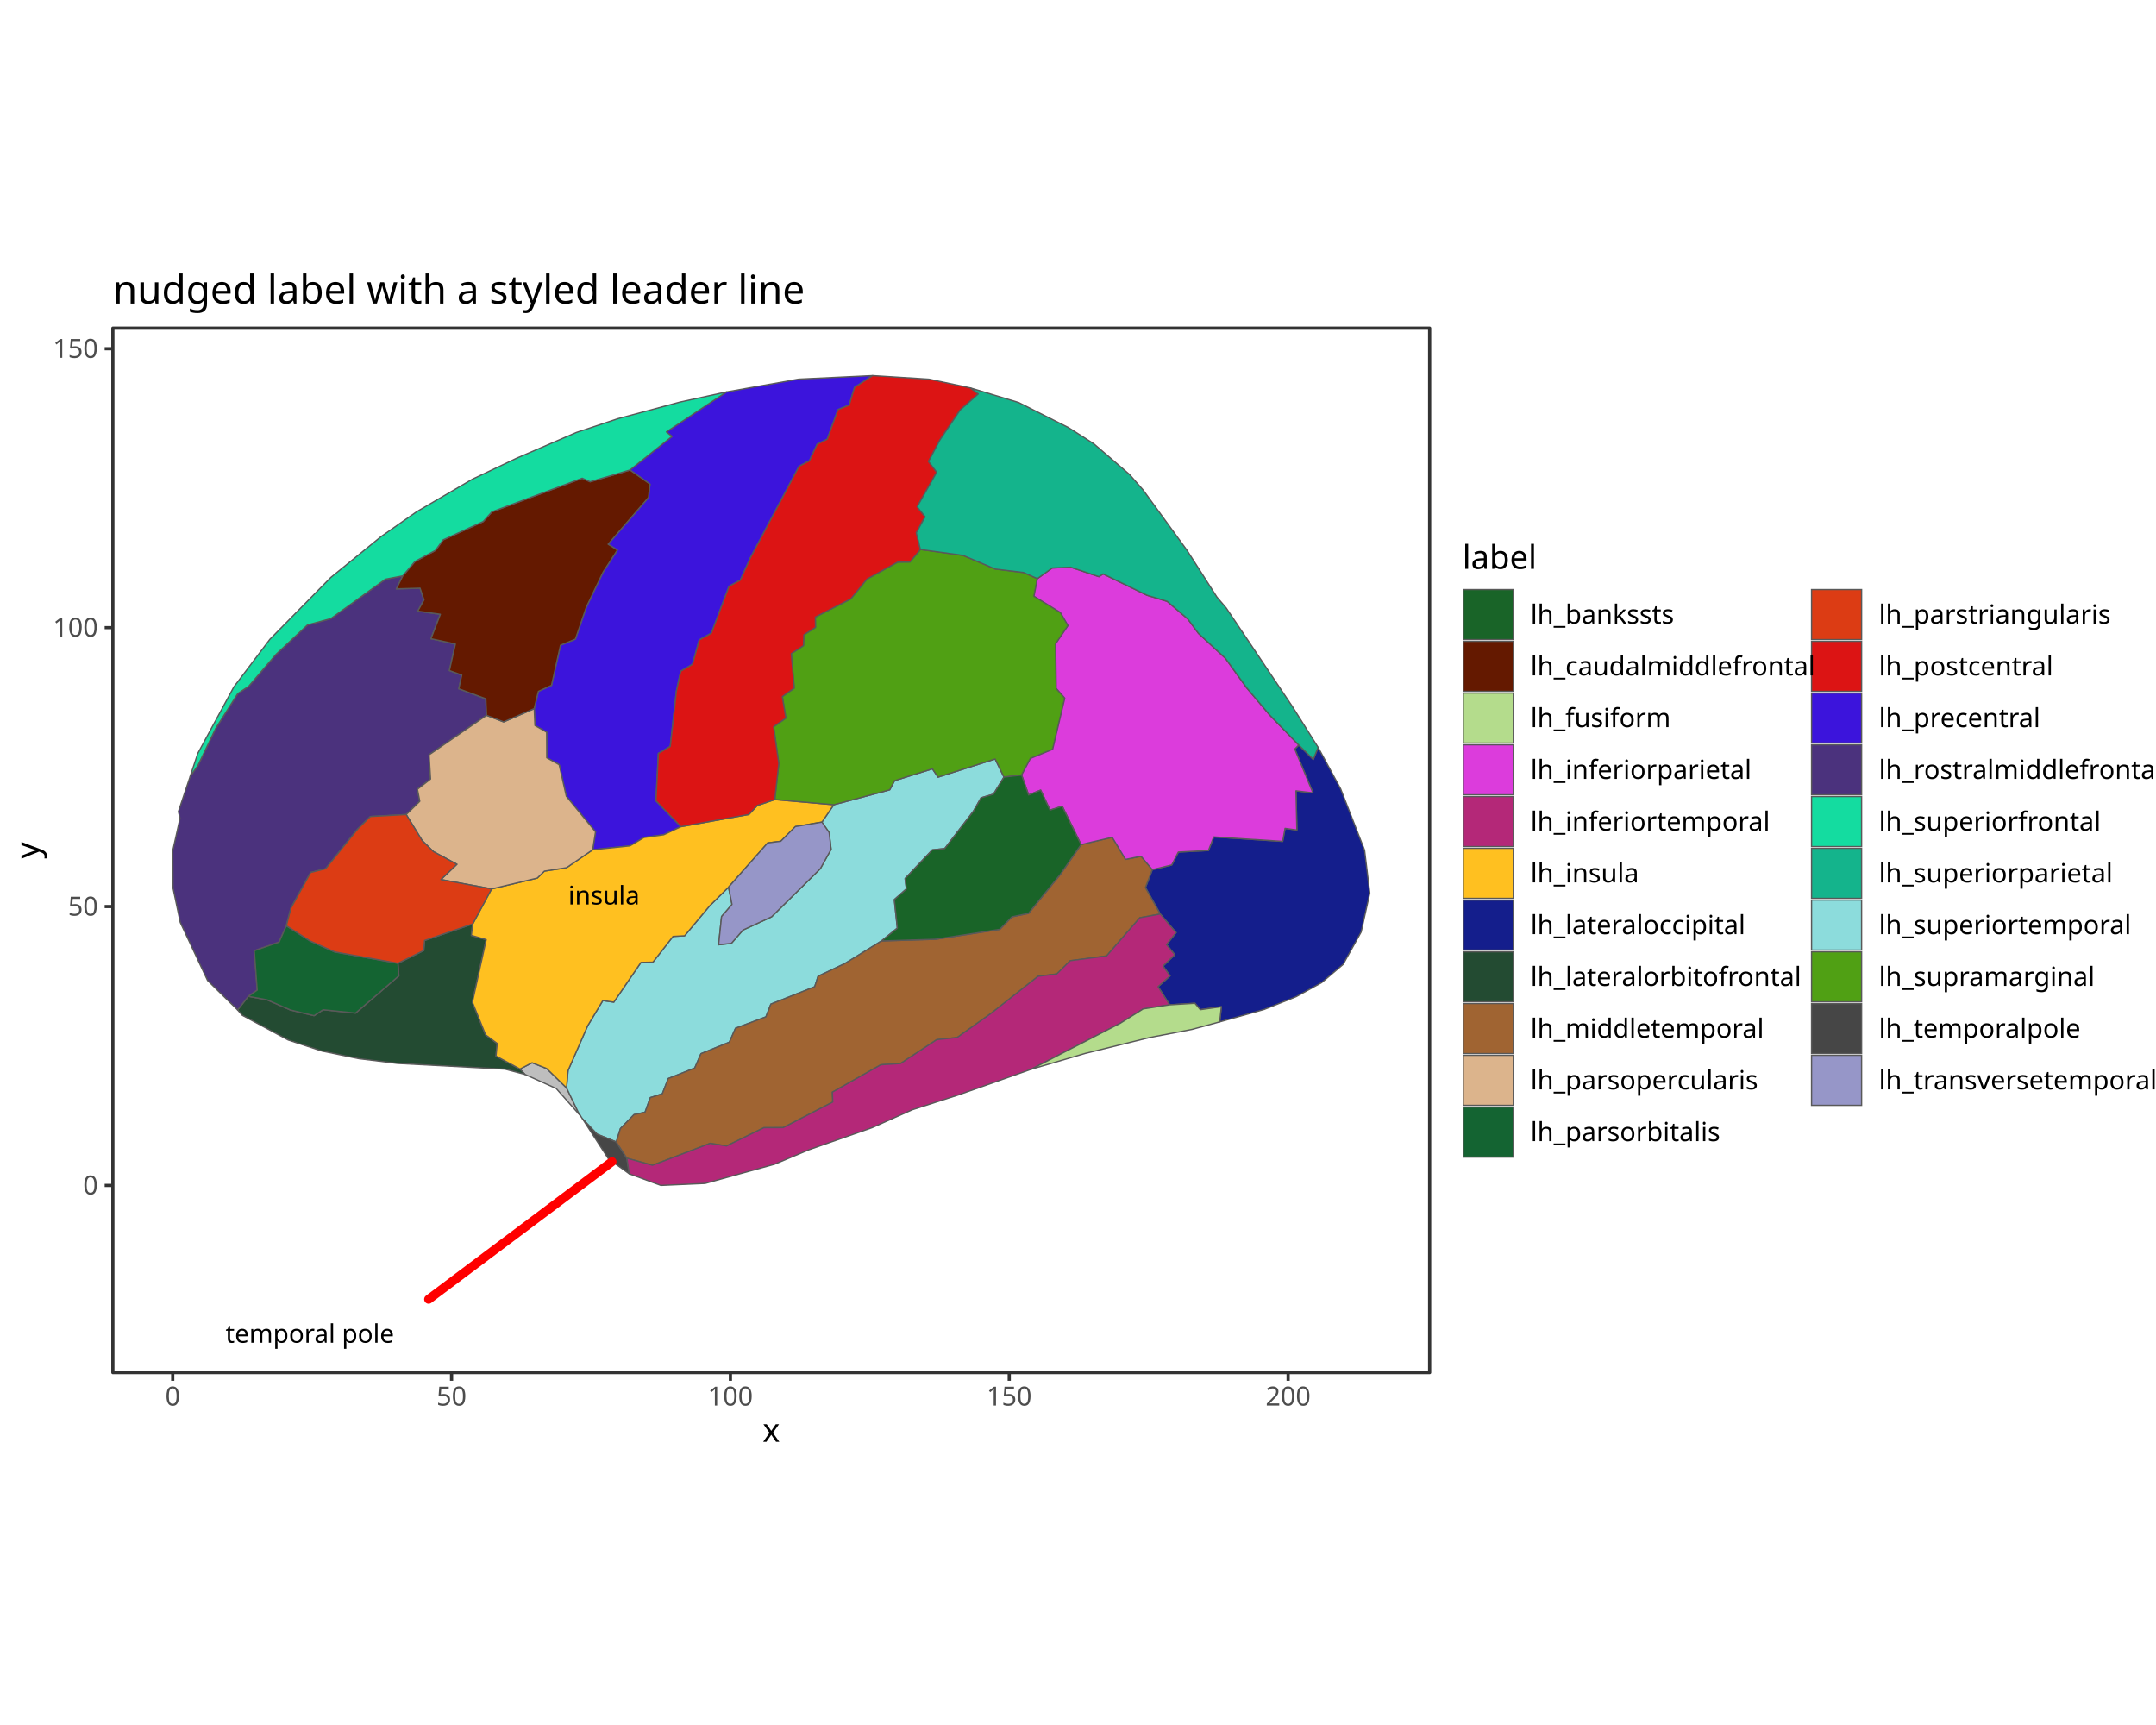
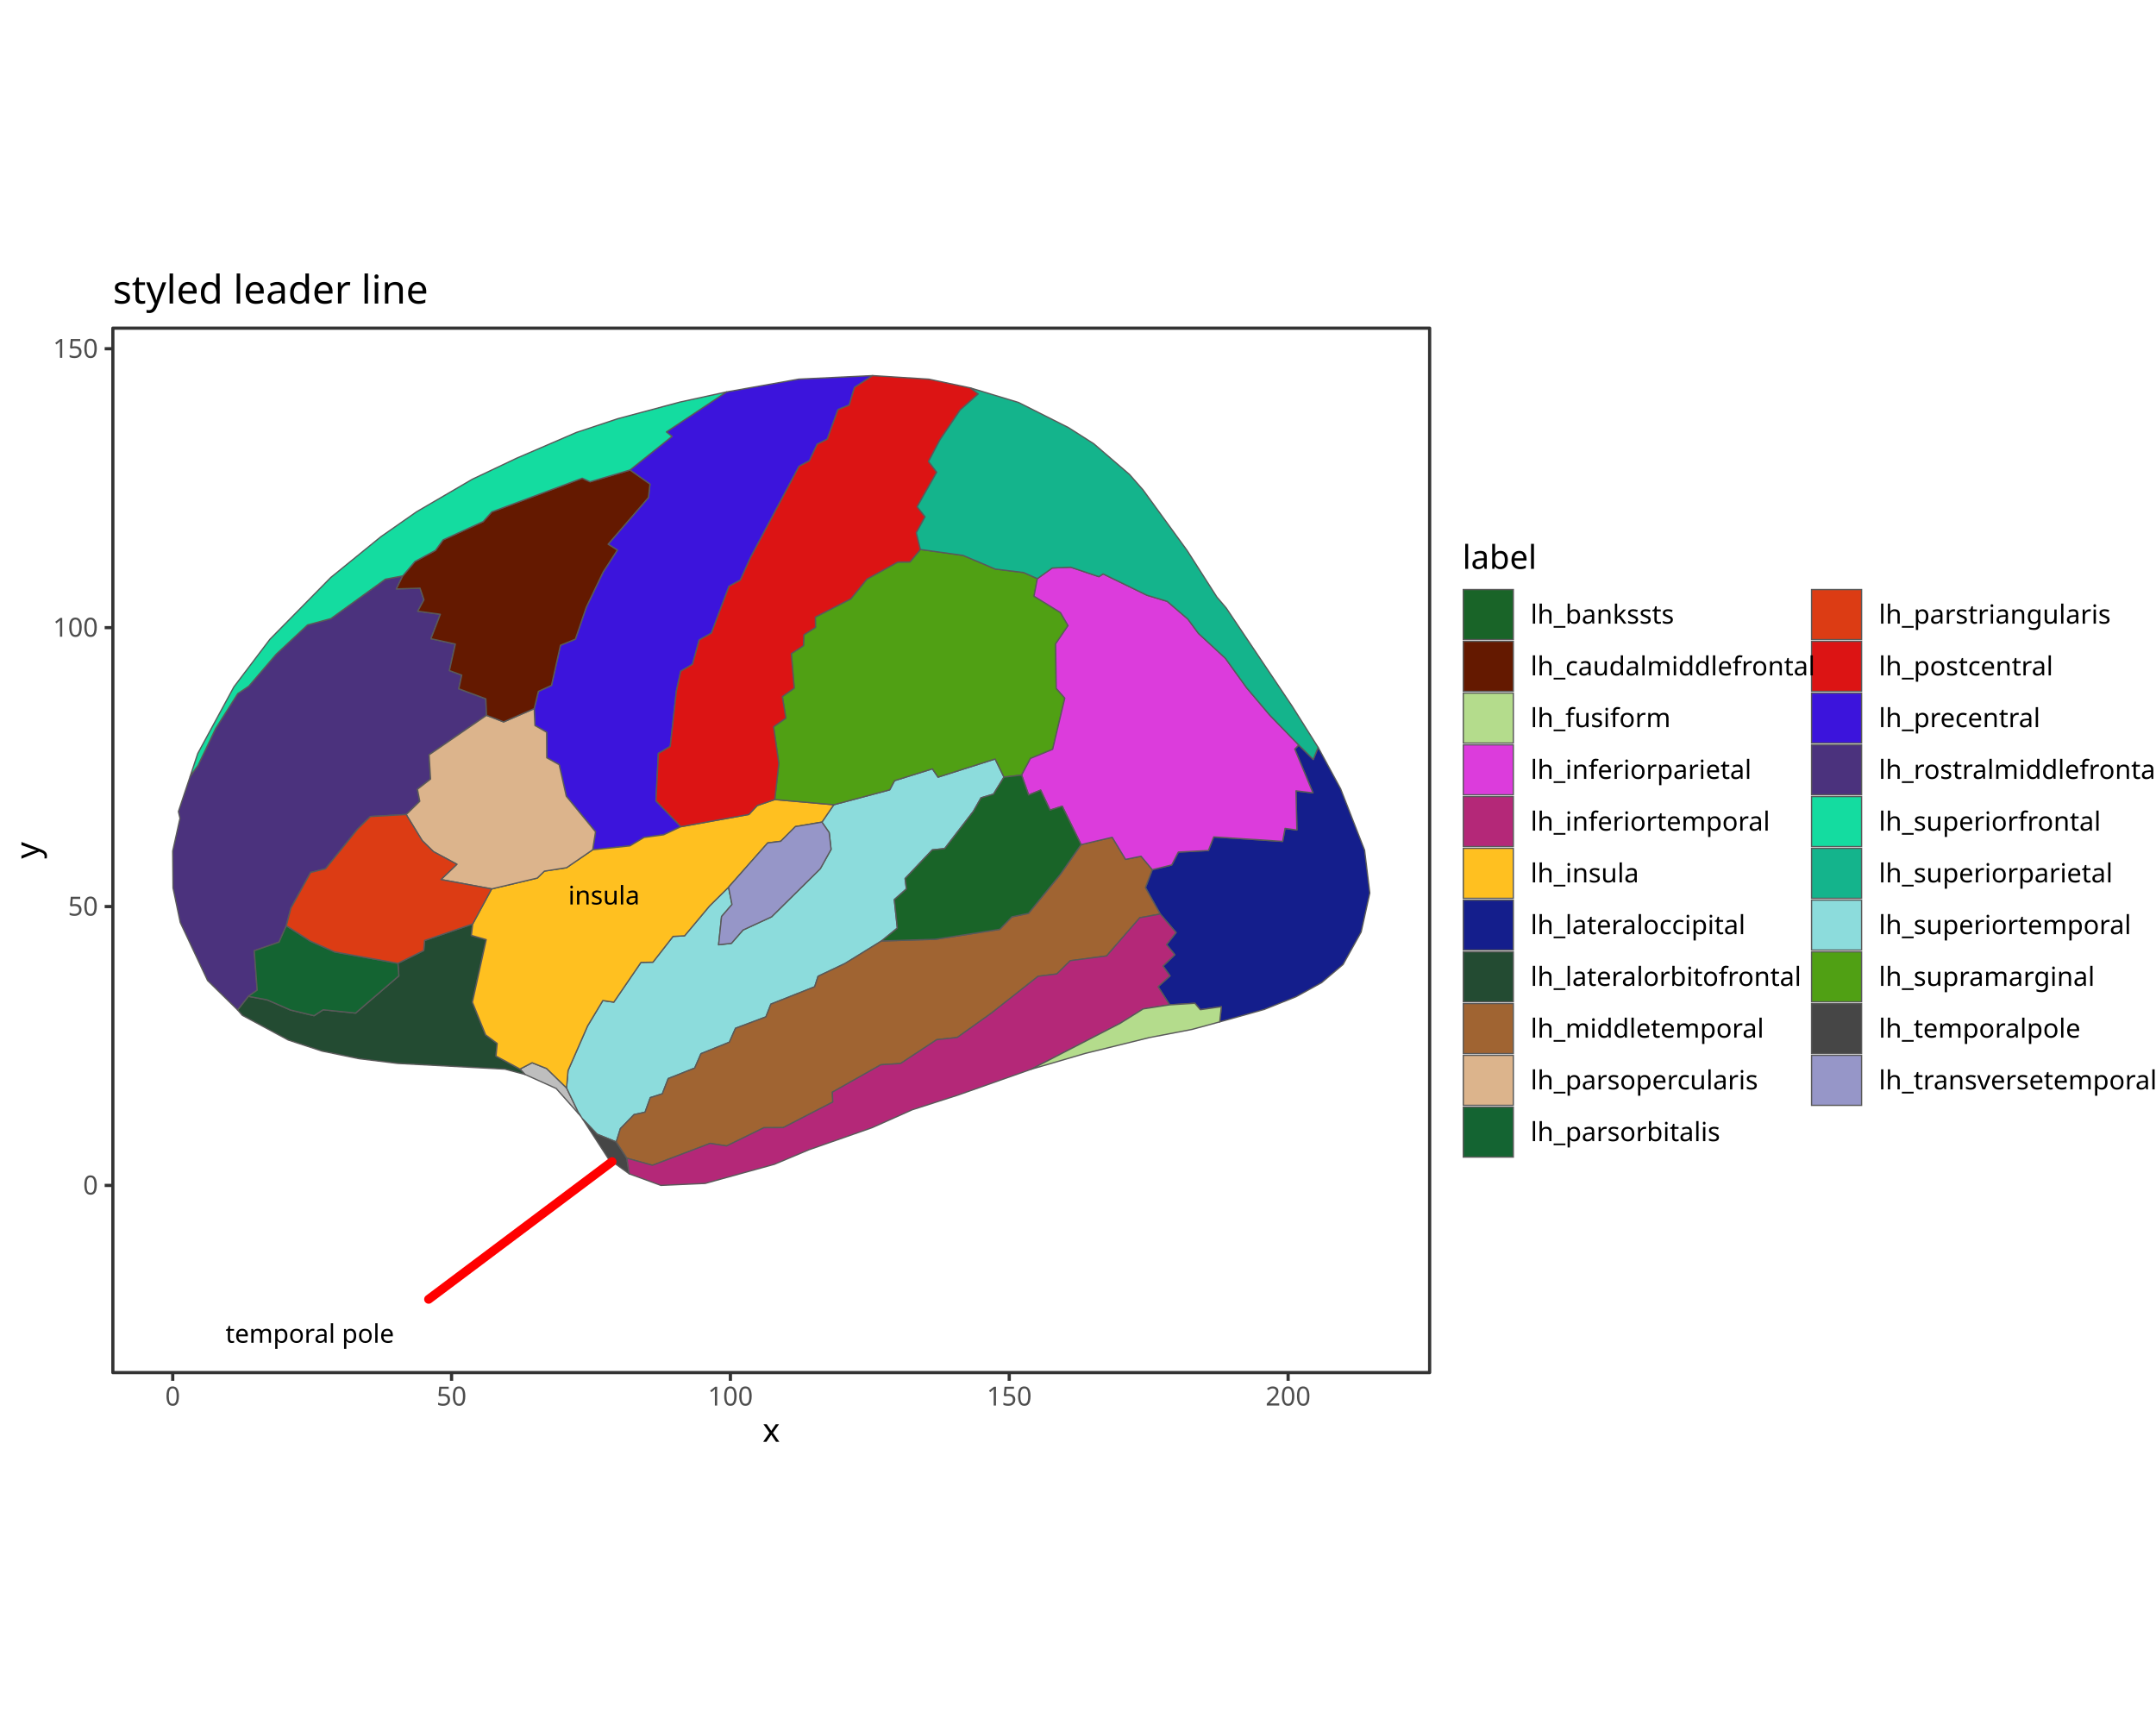
<svg xmlns="http://www.w3.org/2000/svg" class="svglite" data-engine-version="2.0" width="720.00pt" height="576.00pt" viewBox="0 0 720.00 576.00">
  <defs>
    <style type="text/css">
    .svglite line, .svglite polyline, .svglite polygon, .svglite path, .svglite rect, .svglite circle {
      fill: none;
      stroke: #000000;
      stroke-linecap: round;
      stroke-linejoin: round;
      stroke-miterlimit: 10.00;
    }
  </style>
  </defs>
  <rect width="100%" height="100%" style="stroke: none; fill: #FFFFFF;" />
  <defs>
    <clipPath id="cpMC4wMHw3MjAuMDB8MC4wMHw1NzYuMDA=">
      <rect x="0.00" y="0.00" width="720.00" height="576.00" />
    </clipPath>
  </defs>
  <g clip-path="url(#cpMC4wMHw3MjAuMDB8MC4wMHw1NzYuMDA=)">
</g>
  <defs>
    <clipPath id="cpMC4wMHw3MjAuMDB8ODYuNzh8NDg5LjIy">
      <rect x="0.00" y="86.78" width="720.00" height="402.44" />
    </clipPath>
  </defs>
  <g clip-path="url(#cpMC4wMHw3MjAuMDB8ODYuNzh8NDg5LjIy)">
    <rect x="0.00" y="86.78" width="720.00" height="402.44" style="stroke-width: 1.07; stroke: #FFFFFF; fill: #FFFFFF;" />
  </g>
  <g clip-path="url(#cpMC4wMHw3MjAuMDB8MC4wMHw1NzYuMDA=)">
    <rect x="37.69" y="109.57" width="439.74" height="348.76" style="stroke-width: 1.07; stroke: none; fill: #FFFFFF;" />
    <path d="M 175.31 358.77 L 173.65 356.97 L 177.69 354.86 L 182.56 356.80 L 189.20 363.27 L 193.25 371.68 L 193.07 371.73 L 185.74 363.46 L 175.31 358.77 Z" style="fill-rule: evenodd; fill: #BEBEBE; stroke-width: 0.43; stroke: #595959; stroke-linecap: butt;" />
    <path d="M 178.40 236.62 L 179.79 230.87 L 184.18 228.85 L 187.17 215.46 L 192.16 213.41 L 195.79 202.76 L 201.42 191.00 L 206.16 183.69 L 203.08 181.72 L 216.56 166.11 L 217.06 161.66 L 210.37 156.94 L 224.42 145.73 L 222.54 144.23 L 242.62 130.87 L 266.71 126.60 L 291.43 125.42 L 285.37 129.36 L 283.60 135.27 L 279.86 136.76 L 276.27 146.65 L 272.91 148.32 L 270.30 153.87 L 266.85 155.71 L 250.60 186.27 L 247.24 193.71 L 243.47 195.77 L 237.58 211.41 L 233.51 213.70 L 231.27 221.81 L 227.34 224.14 L 225.87 230.84 L 223.84 249.25 L 219.86 251.59 L 219.06 267.41 L 227.40 276.04 L 221.64 278.74 L 215.08 279.64 L 210.37 282.45 L 197.93 283.75 L 198.88 277.76 L 189.11 265.86 L 186.74 255.35 L 182.59 253.03 L 182.55 244.50 L 178.65 242.26 L 178.40 236.62 Z" style="fill-rule: evenodd; fill: #3C14DC; stroke-width: 0.43; stroke: #595959; stroke-linecap: butt;" />
    <path d="M 82.94 332.69 L 89.20 333.85 L 96.99 337.25 L 104.89 339.15 L 107.91 337.17 L 118.74 338.28 L 133.19 325.86 L 132.88 321.66 L 141.50 317.39 L 141.79 314.04 L 157.86 308.52 L 157.41 312.34 L 162.37 313.76 L 157.76 334.65 L 162.17 345.55 L 166.04 348.43 L 165.64 352.63 L 173.65 356.97 L 175.31 358.77 L 168.62 357.00 L 132.77 355.09 L 119.88 353.51 L 107.53 350.97 L 96.26 347.28 L 80.91 339.02 L 79.35 337.23 L 82.94 332.69 Z" style="fill-rule: evenodd; fill: #234B32; stroke-width: 0.43; stroke: #595959; stroke-linecap: butt;" />
    <path d="M 194.55 373.63 L 193.86 372.60 L 193.25 371.68 L 189.20 363.27 L 189.69 357.49 L 196.22 342.58 L 201.32 334.09 L 204.98 334.63 L 214.05 321.36 L 218.05 321.28 L 224.76 312.68 L 228.63 312.47 L 236.94 302.53 L 243.30 296.24 L 244.45 302.01 L 240.97 306.04 L 239.98 315.47 L 244.25 314.99 L 248.14 310.54 L 257.68 306.13 L 273.94 290.08 L 277.54 283.62 L 276.90 278.00 L 274.48 274.52 L 278.45 268.71 L 297.12 263.73 L 298.74 260.67 L 311.38 256.72 L 313.26 259.50 L 332.32 253.43 L 335.28 259.48 L 331.77 265.18 L 327.62 266.40 L 325.09 270.87 L 315.48 283.36 L 311.36 283.78 L 302.26 293.37 L 302.70 296.82 L 298.66 300.39 L 299.67 309.91 L 294.38 314.20 L 282.18 321.73 L 273.20 325.99 L 272.07 329.49 L 257.44 335.29 L 255.78 339.55 L 245.63 343.35 L 243.57 348.01 L 234.09 351.84 L 232.00 356.64 L 223.15 360.15 L 221.19 365.23 L 217.17 366.51 L 215.42 371.38 L 211.73 372.19 L 207.19 376.85 L 205.80 381.31 L 199.40 378.72 L 194.55 373.63 Z" style="fill-rule: evenodd; fill: #8CDCDC; stroke-width: 0.43; stroke: #595959; stroke-linecap: butt;" />
    <path d="M 387.46 305.21 L 382.51 296.38 L 384.80 290.40 L 391.30 288.82 L 393.50 284.52 L 403.56 284.00 L 405.32 279.45 L 428.34 280.95 L 429.14 276.60 L 433.09 277.16 L 432.80 264.07 L 438.46 264.75 L 432.39 250.13 L 433.73 248.78 L 438.57 253.59 L 440.20 249.57 L 447.71 263.41 L 455.70 283.88 L 457.44 298.20 L 454.56 311.21 L 448.53 322.04 L 441.37 328.11 L 432.86 332.80 L 422.21 337.06 L 407.33 341.22 L 407.87 336.16 L 400.85 337.15 L 399.04 335.01 L 390.60 335.53 L 386.74 329.47 L 390.73 325.85 L 388.38 322.58 L 392.32 318.80 L 389.56 315.41 L 392.75 311.40 L 387.46 305.21 Z" style="fill-rule: evenodd; fill: #141E8C; stroke-width: 0.43; stroke: #595959; stroke-linecap: butt;" />
    <path d="M 63.50 259.27 L 66.11 255.60 L 72.03 243.24 L 79.41 231.60 L 83.09 229.12 L 92.24 218.44 L 102.70 208.67 L 110.49 206.56 L 128.69 193.41 L 134.50 192.29 L 132.37 196.64 L 140.28 196.40 L 141.58 200.30 L 139.51 204.08 L 147.06 205.12 L 143.91 213.27 L 152.06 215.06 L 150.08 223.91 L 154.20 225.43 L 153.22 229.99 L 162.24 233.34 L 162.48 238.85 L 143.30 252.04 L 143.78 260.14 L 139.40 263.55 L 140.19 267.57 L 135.65 271.99 L 123.69 272.65 L 119.44 276.84 L 108.73 290.08 L 103.74 291.34 L 97.16 303.23 L 95.62 309.11 L 93.21 314.58 L 84.92 317.46 L 85.89 330.62 L 82.94 332.69 L 79.35 337.23 L 69.32 327.41 L 60.20 308.01 L 57.78 296.50 L 57.68 284.16 L 60.11 273.25 L 59.58 270.99 L 63.50 259.27 Z" style="fill-rule: evenodd; fill: #4B327D; stroke-width: 0.43; stroke: #595959; stroke-linecap: butt;" />
    <path d="M 157.86 308.52 L 164.18 296.82 L 179.42 293.20 L 181.81 290.88 L 189.19 289.74 L 197.93 283.75 L 210.37 282.45 L 215.08 279.64 L 221.64 278.74 L 227.40 276.04 L 250.10 271.95 L 252.87 268.99 L 258.73 266.98 L 278.45 268.71 L 274.48 274.52 L 265.62 276.01 L 260.72 280.92 L 256.37 281.47 L 243.30 296.24 L 236.94 302.53 L 228.63 312.47 L 224.76 312.68 L 218.05 321.28 L 214.05 321.36 L 204.98 334.63 L 201.32 334.09 L 196.22 342.58 L 189.69 357.49 L 189.20 363.27 L 182.56 356.80 L 177.69 354.86 L 173.65 356.97 L 165.64 352.63 L 166.04 348.43 L 162.17 345.55 L 157.76 334.65 L 162.37 313.76 L 157.41 312.34 L 157.86 308.52 Z" style="fill-rule: evenodd; fill: #FFC020; stroke-width: 0.43; stroke: #595959; stroke-linecap: butt;" />
    <path d="M 135.65 271.99 L 140.19 267.57 L 139.40 263.55 L 143.78 260.14 L 143.30 252.04 L 162.48 238.85 L 168.19 241.05 L 178.40 236.62 L 178.65 242.26 L 182.55 244.50 L 182.59 253.03 L 186.74 255.35 L 189.11 265.86 L 198.88 277.76 L 197.93 283.75 L 189.19 289.74 L 181.81 290.88 L 179.42 293.20 L 164.18 296.82 L 147.25 293.69 L 152.58 288.59 L 144.74 284.37 L 141.00 280.71 L 135.65 271.99 Z" style="fill-rule: evenodd; fill: #DCB48C; stroke-width: 0.43; stroke: #595959; stroke-linecap: butt;" />
    <path d="M 307.37 183.48 L 321.58 185.45 L 332.40 190.02 L 341.82 191.17 L 346.43 193.22 L 345.31 199.07 L 354.14 204.54 L 356.68 208.90 L 352.53 214.99 L 352.73 229.86 L 355.59 233.12 L 351.54 250.21 L 344.12 253.26 L 341.18 258.81 L 335.28 259.48 L 332.32 253.43 L 313.26 259.50 L 311.38 256.72 L 298.74 260.67 L 297.12 263.73 L 278.45 268.71 L 258.73 266.98 L 260.09 254.98 L 258.34 242.67 L 262.44 239.78 L 261.26 232.60 L 265.23 229.77 L 264.26 218.25 L 268.32 215.58 L 268.46 211.96 L 272.34 209.50 L 272.27 206.05 L 284.14 199.96 L 289.52 193.37 L 299.78 187.69 L 303.90 187.64 L 307.37 183.48 Z" style="fill-rule: evenodd; fill: #50A014; stroke-width: 0.43; stroke: #595959; stroke-linecap: butt;" />
    <path d="M 205.80 381.31 L 209.35 386.74 L 210.13 391.95 L 203.19 386.95 L 194.55 373.63 L 199.40 378.72 L 205.80 381.31 Z" style="fill-rule: evenodd; fill: #464646; stroke-width: 0.43; stroke: #595959; stroke-linecap: butt;" />
    <path d="M 193.25 371.68 L 193.86 372.60 L 193.07 371.73 L 193.25 371.68 Z" style="fill-rule: evenodd; fill: #464646; stroke-width: 0.43; stroke: #595959; stroke-linecap: butt;" />
    <path d="M 205.80 381.31 L 207.19 376.85 L 211.73 372.19 L 215.42 371.38 L 217.17 366.51 L 221.19 365.23 L 223.15 360.15 L 232.00 356.64 L 234.09 351.84 L 243.57 348.01 L 245.63 343.35 L 255.78 339.55 L 257.44 335.29 L 272.07 329.49 L 273.20 325.99 L 282.18 321.73 L 294.38 314.20 L 312.41 313.64 L 333.88 310.32 L 337.93 306.14 L 343.47 304.99 L 354.13 291.93 L 361.03 282.02 L 371.43 279.59 L 375.88 286.96 L 381.06 285.91 L 384.80 290.40 L 382.51 296.38 L 387.46 305.21 L 380.63 306.45 L 369.55 319.20 L 357.42 320.79 L 352.91 325.22 L 346.69 325.99 L 331.13 338.26 L 319.65 346.44 L 312.82 347.16 L 300.73 355.13 L 294.16 355.54 L 277.97 364.69 L 278.11 367.98 L 261.55 376.53 L 255.10 376.56 L 242.65 382.65 L 237.16 381.79 L 217.89 389.10 L 209.35 386.74 L 205.80 381.31 Z" style="fill-rule: evenodd; fill: #A06432; stroke-width: 0.43; stroke: #595959; stroke-linecap: butt;" />
    <path d="M 210.13 391.95 L 209.35 386.74 L 217.89 389.10 L 237.16 381.79 L 242.65 382.65 L 255.10 376.56 L 261.55 376.53 L 278.11 367.98 L 277.97 364.69 L 294.16 355.54 L 300.73 355.13 L 312.82 347.16 L 319.65 346.44 L 331.13 338.26 L 346.69 325.99 L 352.91 325.22 L 357.42 320.79 L 369.55 319.20 L 380.63 306.45 L 387.46 305.21 L 392.75 311.40 L 389.56 315.41 L 392.32 318.80 L 388.38 322.58 L 390.73 325.85 L 386.74 329.47 L 390.60 335.53 L 381.77 336.89 L 374.13 341.67 L 344.39 357.03 L 319.92 365.66 L 304.61 370.58 L 291.25 376.54 L 270.10 383.94 L 258.61 388.77 L 235.48 395.16 L 220.71 395.82 L 210.13 391.95 Z" style="fill-rule: evenodd; fill: #B42878; stroke-width: 0.43; stroke: #595959; stroke-linecap: butt;" />
    <path d="M 390.60 335.53 L 399.04 335.01 L 400.85 337.15 L 407.87 336.16 L 407.33 341.22 L 398.06 343.74 L 383.85 346.46 L 362.42 351.75 L 344.39 357.03 L 374.13 341.67 L 381.77 336.89 L 390.60 335.53 Z" style="fill-rule: evenodd; fill: #B4DC8C; stroke-width: 0.43; stroke: #595959; stroke-linecap: butt;" />
    <path d="M 291.43 125.42 L 310.23 126.61 L 324.11 129.54 L 326.68 131.55 L 320.62 136.93 L 313.87 146.91 L 310.08 154.09 L 312.81 157.68 L 306.28 169.22 L 308.93 172.56 L 306.00 177.89 L 307.37 183.48 L 303.90 187.64 L 299.78 187.69 L 289.52 193.37 L 284.14 199.96 L 272.27 206.05 L 272.34 209.50 L 268.46 211.96 L 268.32 215.58 L 264.26 218.25 L 265.23 229.77 L 261.26 232.60 L 262.44 239.78 L 258.34 242.67 L 260.09 254.98 L 258.73 266.98 L 252.87 268.99 L 250.10 271.95 L 227.40 276.04 L 219.06 267.41 L 219.86 251.59 L 223.84 249.25 L 225.87 230.84 L 227.34 224.14 L 231.27 221.81 L 233.51 213.70 L 237.58 211.41 L 243.47 195.77 L 247.24 193.71 L 250.60 186.27 L 266.85 155.71 L 270.30 153.87 L 272.91 148.32 L 276.27 146.65 L 279.86 136.76 L 283.60 135.27 L 285.37 129.36 L 291.43 125.42 Z" style="fill-rule: evenodd; fill: #DC1414; stroke-width: 0.43; stroke: #595959; stroke-linecap: butt;" />
    <path d="M 82.94 332.69 L 85.89 330.62 L 84.92 317.46 L 93.21 314.58 L 95.62 309.11 L 103.65 314.25 L 111.78 317.86 L 132.88 321.66 L 133.19 325.86 L 118.74 338.28 L 107.91 337.17 L 104.89 339.15 L 96.99 337.25 L 89.20 333.85 L 82.94 332.69 Z" style="fill-rule: evenodd; fill: #146432; stroke-width: 0.43; stroke: #595959; stroke-linecap: butt;" />
    <path d="M 95.62 309.11 L 97.16 303.23 L 103.74 291.34 L 108.73 290.08 L 119.44 276.84 L 123.69 272.65 L 135.65 271.99 L 141.00 280.71 L 144.74 284.37 L 152.58 288.59 L 147.25 293.69 L 164.18 296.82 L 157.86 308.52 L 141.79 314.04 L 141.50 317.39 L 132.88 321.66 L 111.78 317.86 L 103.65 314.25 L 95.62 309.11 Z" style="fill-rule: evenodd; fill: #DC3C14; stroke-width: 0.43; stroke: #595959; stroke-linecap: butt;" />
    <path d="M 341.18 258.81 L 344.12 253.26 L 351.54 250.21 L 355.59 233.12 L 352.73 229.86 L 352.53 214.99 L 356.68 208.90 L 354.14 204.54 L 345.31 199.07 L 346.43 193.22 L 351.39 189.66 L 357.56 189.40 L 367.00 192.56 L 368.38 191.63 L 383.04 198.76 L 389.79 200.80 L 396.68 206.70 L 400.24 211.51 L 409.23 219.81 L 416.32 229.66 L 424.07 238.82 L 433.73 248.78 L 432.39 250.13 L 438.46 264.75 L 432.80 264.07 L 433.09 277.16 L 429.14 276.60 L 428.34 280.95 L 405.32 279.45 L 403.56 284.00 L 393.50 284.52 L 391.30 288.82 L 384.80 290.40 L 381.06 285.91 L 375.88 286.96 L 371.43 279.59 L 361.03 282.02 L 354.73 269.20 L 350.66 270.51 L 347.53 263.84 L 343.51 265.45 L 341.18 258.81 Z" style="fill-rule: evenodd; fill: #DC3CDC; stroke-width: 0.43; stroke: #595959; stroke-linecap: butt;" />
    <path d="M 294.38 314.20 L 299.67 309.91 L 298.66 300.39 L 302.70 296.82 L 302.26 293.37 L 311.36 283.78 L 315.48 283.36 L 325.09 270.87 L 327.62 266.40 L 331.77 265.18 L 335.28 259.48 L 341.18 258.81 L 343.51 265.45 L 347.53 263.84 L 350.66 270.51 L 354.73 269.20 L 361.03 282.02 L 354.13 291.93 L 343.47 304.99 L 337.93 306.14 L 333.88 310.32 L 312.41 313.64 L 294.38 314.20 Z" style="fill-rule: evenodd; fill: #196428; stroke-width: 0.43; stroke: #595959; stroke-linecap: butt;" />
    <path d="M 243.30 296.24 L 256.37 281.47 L 260.72 280.92 L 265.62 276.01 L 274.48 274.52 L 276.90 278.00 L 277.54 283.62 L 273.94 290.08 L 257.68 306.13 L 248.14 310.54 L 244.25 314.99 L 239.98 315.47 L 240.97 306.04 L 244.45 302.01 L 243.30 296.24 Z" style="fill-rule: evenodd; fill: #9696C8; stroke-width: 0.43; stroke: #595959; stroke-linecap: butt;" />
    <path d="M 134.50 192.29 L 138.58 187.48 L 145.43 183.77 L 147.98 180.27 L 161.37 174.15 L 164.25 170.92 L 194.44 159.68 L 197.07 160.88 L 210.37 156.94 L 217.06 161.66 L 216.56 166.11 L 203.08 181.72 L 206.16 183.69 L 201.42 191.00 L 195.79 202.76 L 192.16 213.41 L 187.17 215.46 L 184.18 228.85 L 179.79 230.87 L 178.40 236.62 L 168.19 241.05 L 162.48 238.85 L 162.24 233.34 L 153.22 229.99 L 154.20 225.43 L 150.08 223.91 L 152.06 215.06 L 143.91 213.27 L 147.06 205.12 L 139.51 204.08 L 141.58 200.30 L 140.28 196.40 L 132.37 196.64 L 134.50 192.29 Z" style="fill-rule: evenodd; fill: #641900; stroke-width: 0.43; stroke: #595959; stroke-linecap: butt;" />
    <path d="M 307.37 183.48 L 306.00 177.89 L 308.93 172.56 L 306.28 169.22 L 312.81 157.68 L 310.08 154.09 L 313.87 146.91 L 320.62 136.93 L 326.68 131.55 L 324.11 129.54 L 340.15 134.39 L 356.85 142.80 L 365.27 148.17 L 377.17 158.40 L 381.73 163.59 L 396.46 183.84 L 406.37 199.34 L 409.51 203.04 L 431.54 235.84 L 440.20 249.57 L 438.57 253.59 L 433.73 248.78 L 424.07 238.82 L 416.32 229.66 L 409.23 219.81 L 400.24 211.51 L 396.68 206.70 L 389.79 200.80 L 383.04 198.76 L 368.38 191.63 L 367.00 192.56 L 357.56 189.40 L 351.39 189.66 L 346.43 193.22 L 341.82 191.17 L 332.40 190.02 L 321.58 185.45 L 307.37 183.48 Z" style="fill-rule: evenodd; fill: #14B48C; stroke-width: 0.43; stroke: #595959; stroke-linecap: butt;" />
    <path d="M 242.62 130.87 L 222.54 144.23 L 224.42 145.73 L 210.37 156.94 L 197.07 160.88 L 194.44 159.68 L 164.25 170.92 L 161.37 174.15 L 147.98 180.27 L 145.43 183.77 L 138.58 187.48 L 134.50 192.29 L 128.69 193.41 L 110.49 206.56 L 102.70 208.67 L 92.24 218.44 L 83.09 229.12 L 79.41 231.60 L 72.03 243.24 L 66.11 255.60 L 63.50 259.27 L 66.04 251.61 L 78.11 229.36 L 90.14 213.46 L 110.43 192.86 L 127.25 179.18 L 139.13 170.88 L 157.72 160.03 L 172.53 153.00 L 192.49 144.40 L 206.35 139.80 L 227.10 134.25 L 242.62 130.87 Z" style="fill-rule: evenodd; fill: #14DCA0; stroke-width: 0.43; stroke: #595959; stroke-linecap: butt;" />
    <line x1="204.39" y1="387.90" x2="143.14" y2="433.84" style="stroke-width: 2.99; stroke: #FF0000;" />
    <text x="201.70" y="302.01" text-anchor="middle" style="font-size: 8.54px; font-family: sans;" textLength="22.30px" lengthAdjust="spacingAndGlyphs">insula</text>
    <text x="131.62" y="448.35" text-anchor="end" style="font-size: 8.54px; font-family: sans;" textLength="51.72px" lengthAdjust="spacingAndGlyphs">temporal pole</text>
    <rect x="37.69" y="109.57" width="439.74" height="348.76" style="stroke-width: 1.07; stroke: #333333;" />
    <text x="32.76" y="398.85" text-anchor="end" style="font-size: 8.80px; fill: #4D4D4D; font-family: sans;" textLength="4.89px" lengthAdjust="spacingAndGlyphs">0</text>
    <text x="32.76" y="305.73" text-anchor="end" style="font-size: 8.80px; fill: #4D4D4D; font-family: sans;" textLength="9.79px" lengthAdjust="spacingAndGlyphs">50</text>
    <text x="32.76" y="212.60" text-anchor="end" style="font-size: 8.80px; fill: #4D4D4D; font-family: sans;" textLength="14.68px" lengthAdjust="spacingAndGlyphs">100</text>
    <text x="32.76" y="119.48" text-anchor="end" style="font-size: 8.80px; fill: #4D4D4D; font-family: sans;" textLength="14.68px" lengthAdjust="spacingAndGlyphs">150</text>
    <polyline points="34.95,395.82 37.69,395.82 " style="stroke-width: 1.07; stroke: #333333; stroke-linecap: butt;" />
    <polyline points="34.95,302.70 37.69,302.70 " style="stroke-width: 1.07; stroke: #333333; stroke-linecap: butt;" />
    <polyline points="34.95,209.58 37.69,209.58 " style="stroke-width: 1.07; stroke: #333333; stroke-linecap: butt;" />
    <polyline points="34.95,116.45 37.69,116.45 " style="stroke-width: 1.07; stroke: #333333; stroke-linecap: butt;" />
    <polyline points="57.68,461.07 57.68,458.33 " style="stroke-width: 1.07; stroke: #333333; stroke-linecap: butt;" />
    <polyline points="150.80,461.07 150.80,458.33 " style="stroke-width: 1.07; stroke: #333333; stroke-linecap: butt;" />
    <polyline points="243.92,461.07 243.92,458.33 " style="stroke-width: 1.07; stroke: #333333; stroke-linecap: butt;" />
    <polyline points="337.04,461.07 337.04,458.33 " style="stroke-width: 1.07; stroke: #333333; stroke-linecap: butt;" />
    <polyline points="430.17,461.07 430.17,458.33 " style="stroke-width: 1.07; stroke: #333333; stroke-linecap: butt;" />
    <text x="57.68" y="469.32" text-anchor="middle" style="font-size: 8.80px; fill: #4D4D4D; font-family: sans;" textLength="4.89px" lengthAdjust="spacingAndGlyphs">0</text>
    <text x="150.80" y="469.32" text-anchor="middle" style="font-size: 8.80px; fill: #4D4D4D; font-family: sans;" textLength="9.79px" lengthAdjust="spacingAndGlyphs">50</text>
    <text x="243.92" y="469.32" text-anchor="middle" style="font-size: 8.80px; fill: #4D4D4D; font-family: sans;" textLength="14.68px" lengthAdjust="spacingAndGlyphs">100</text>
    <text x="337.04" y="469.32" text-anchor="middle" style="font-size: 8.80px; fill: #4D4D4D; font-family: sans;" textLength="14.68px" lengthAdjust="spacingAndGlyphs">150</text>
    <text x="430.17" y="469.32" text-anchor="middle" style="font-size: 8.80px; fill: #4D4D4D; font-family: sans;" textLength="14.68px" lengthAdjust="spacingAndGlyphs">200</text>
    <text x="257.56" y="481.45" text-anchor="middle" style="font-size: 11.00px; font-family: sans;" textLength="5.50px" lengthAdjust="spacingAndGlyphs">x</text>
    <text transform="translate(13.05,283.95) rotate(-90)" text-anchor="middle" style="font-size: 11.00px; font-family: sans;" textLength="5.50px" lengthAdjust="spacingAndGlyphs">y</text>
    <rect x="488.38" y="181.24" width="226.14" height="205.41" style="stroke-width: 1.07; stroke: none; fill: #FFFFFF;" />
    <text x="488.38" y="189.95" style="font-size: 11.00px; font-family: sans;" textLength="23.24px" lengthAdjust="spacingAndGlyphs">label</text>
    <rect x="488.38" y="196.57" width="17.28" height="17.28" style="stroke-width: 1.07; stroke: none; fill: #FFFFFF;" />
    <rect x="488.67" y="196.86" width="16.71" height="16.71" style="stroke-width: 0.43; stroke: #595959; stroke-linecap: butt; stroke-linejoin: miter; fill: #196428;" />
    <rect x="488.38" y="213.85" width="17.28" height="17.28" style="stroke-width: 1.07; stroke: none; fill: #FFFFFF;" />
    <rect x="488.67" y="214.14" width="16.71" height="16.71" style="stroke-width: 0.43; stroke: #595959; stroke-linecap: butt; stroke-linejoin: miter; fill: #641900;" />
    <rect x="488.38" y="231.13" width="17.28" height="17.28" style="stroke-width: 1.07; stroke: none; fill: #FFFFFF;" />
    <rect x="488.67" y="231.42" width="16.71" height="16.71" style="stroke-width: 0.43; stroke: #595959; stroke-linecap: butt; stroke-linejoin: miter; fill: #B4DC8C;" />
    <rect x="488.38" y="248.41" width="17.28" height="17.28" style="stroke-width: 1.07; stroke: none; fill: #FFFFFF;" />
    <rect x="488.67" y="248.70" width="16.71" height="16.71" style="stroke-width: 0.43; stroke: #595959; stroke-linecap: butt; stroke-linejoin: miter; fill: #DC3CDC;" />
    <rect x="488.38" y="265.69" width="17.28" height="17.28" style="stroke-width: 1.07; stroke: none; fill: #FFFFFF;" />
    <rect x="488.67" y="265.98" width="16.71" height="16.71" style="stroke-width: 0.43; stroke: #595959; stroke-linecap: butt; stroke-linejoin: miter; fill: #B42878;" />
    <rect x="488.38" y="282.97" width="17.28" height="17.28" style="stroke-width: 1.07; stroke: none; fill: #FFFFFF;" />
    <rect x="488.67" y="283.26" width="16.71" height="16.71" style="stroke-width: 0.43; stroke: #595959; stroke-linecap: butt; stroke-linejoin: miter; fill: #FFC020;" />
    <rect x="488.38" y="300.25" width="17.28" height="17.28" style="stroke-width: 1.07; stroke: none; fill: #FFFFFF;" />
    <rect x="488.67" y="300.54" width="16.71" height="16.71" style="stroke-width: 0.43; stroke: #595959; stroke-linecap: butt; stroke-linejoin: miter; fill: #141E8C;" />
    <rect x="488.38" y="317.53" width="17.28" height="17.28" style="stroke-width: 1.07; stroke: none; fill: #FFFFFF;" />
    <rect x="488.67" y="317.82" width="16.71" height="16.71" style="stroke-width: 0.43; stroke: #595959; stroke-linecap: butt; stroke-linejoin: miter; fill: #234B32;" />
    <rect x="488.38" y="334.81" width="17.28" height="17.28" style="stroke-width: 1.07; stroke: none; fill: #FFFFFF;" />
    <rect x="488.67" y="335.10" width="16.71" height="16.71" style="stroke-width: 0.43; stroke: #595959; stroke-linecap: butt; stroke-linejoin: miter; fill: #A06432;" />
    <rect x="488.38" y="352.09" width="17.28" height="17.28" style="stroke-width: 1.07; stroke: none; fill: #FFFFFF;" />
    <rect x="488.67" y="352.38" width="16.71" height="16.71" style="stroke-width: 0.43; stroke: #595959; stroke-linecap: butt; stroke-linejoin: miter; fill: #DCB48C;" />
    <rect x="488.38" y="369.37" width="17.28" height="17.28" style="stroke-width: 1.07; stroke: none; fill: #FFFFFF;" />
    <rect x="488.67" y="369.66" width="16.71" height="16.71" style="stroke-width: 0.43; stroke: #595959; stroke-linecap: butt; stroke-linejoin: miter; fill: #146432;" />
    <rect x="604.68" y="196.57" width="17.28" height="17.28" style="stroke-width: 1.07; stroke: none; fill: #FFFFFF;" />
    <rect x="604.97" y="196.86" width="16.71" height="16.71" style="stroke-width: 0.43; stroke: #595959; stroke-linecap: butt; stroke-linejoin: miter; fill: #DC3C14;" />
    <rect x="604.68" y="213.85" width="17.28" height="17.28" style="stroke-width: 1.07; stroke: none; fill: #FFFFFF;" />
    <rect x="604.97" y="214.14" width="16.71" height="16.71" style="stroke-width: 0.43; stroke: #595959; stroke-linecap: butt; stroke-linejoin: miter; fill: #DC1414;" />
    <rect x="604.68" y="231.13" width="17.28" height="17.28" style="stroke-width: 1.07; stroke: none; fill: #FFFFFF;" />
    <rect x="604.97" y="231.42" width="16.71" height="16.71" style="stroke-width: 0.43; stroke: #595959; stroke-linecap: butt; stroke-linejoin: miter; fill: #3C14DC;" />
    <rect x="604.68" y="248.41" width="17.28" height="17.28" style="stroke-width: 1.07; stroke: none; fill: #FFFFFF;" />
    <rect x="604.97" y="248.70" width="16.71" height="16.71" style="stroke-width: 0.43; stroke: #595959; stroke-linecap: butt; stroke-linejoin: miter; fill: #4B327D;" />
    <rect x="604.68" y="265.69" width="17.28" height="17.28" style="stroke-width: 1.07; stroke: none; fill: #FFFFFF;" />
    <rect x="604.97" y="265.98" width="16.71" height="16.71" style="stroke-width: 0.43; stroke: #595959; stroke-linecap: butt; stroke-linejoin: miter; fill: #14DCA0;" />
    <rect x="604.68" y="282.97" width="17.28" height="17.28" style="stroke-width: 1.07; stroke: none; fill: #FFFFFF;" />
    <rect x="604.97" y="283.26" width="16.71" height="16.71" style="stroke-width: 0.43; stroke: #595959; stroke-linecap: butt; stroke-linejoin: miter; fill: #14B48C;" />
    <rect x="604.68" y="300.25" width="17.28" height="17.28" style="stroke-width: 1.07; stroke: none; fill: #FFFFFF;" />
    <rect x="604.97" y="300.54" width="16.71" height="16.71" style="stroke-width: 0.43; stroke: #595959; stroke-linecap: butt; stroke-linejoin: miter; fill: #8CDCDC;" />
    <rect x="604.68" y="317.53" width="17.28" height="17.28" style="stroke-width: 1.07; stroke: none; fill: #FFFFFF;" />
    <rect x="604.97" y="317.82" width="16.71" height="16.71" style="stroke-width: 0.43; stroke: #595959; stroke-linecap: butt; stroke-linejoin: miter; fill: #50A014;" />
    <rect x="604.68" y="334.81" width="17.28" height="17.28" style="stroke-width: 1.07; stroke: none; fill: #FFFFFF;" />
    <rect x="604.97" y="335.10" width="16.71" height="16.71" style="stroke-width: 0.43; stroke: #595959; stroke-linecap: butt; stroke-linejoin: miter; fill: #464646;" />
    <rect x="604.68" y="352.09" width="17.28" height="17.28" style="stroke-width: 1.07; stroke: none; fill: #FFFFFF;" />
    <rect x="604.97" y="352.38" width="16.71" height="16.71" style="stroke-width: 0.43; stroke: #595959; stroke-linecap: butt; stroke-linejoin: miter; fill: #9696C8;" />
    <text x="511.14" y="208.24" style="font-size: 8.80px; font-family: sans;" textLength="46.49px" lengthAdjust="spacingAndGlyphs">lh_bankssts</text>
    <text x="511.14" y="225.52" style="font-size: 8.80px; font-family: sans;" textLength="88.06px" lengthAdjust="spacingAndGlyphs">lh_caudalmiddlefrontal</text>
    <text x="511.14" y="242.80" style="font-size: 8.80px; font-family: sans;" textLength="43.04px" lengthAdjust="spacingAndGlyphs">lh_fusiform</text>
    <text x="511.14" y="260.08" style="font-size: 8.80px; font-family: sans;" textLength="67.50px" lengthAdjust="spacingAndGlyphs">lh_inferiorparietal</text>
    <text x="511.14" y="277.36" style="font-size: 8.80px; font-family: sans;" textLength="72.88px" lengthAdjust="spacingAndGlyphs">lh_inferiortemporal</text>
    <text x="511.14" y="294.64" style="font-size: 8.80px; font-family: sans;" textLength="34.74px" lengthAdjust="spacingAndGlyphs">lh_insula</text>
    <text x="511.14" y="311.92" style="font-size: 8.80px; font-family: sans;" textLength="67.50px" lengthAdjust="spacingAndGlyphs">lh_lateraloccipital</text>
    <text x="511.14" y="329.20" style="font-size: 8.80px; font-family: sans;" textLength="82.18px" lengthAdjust="spacingAndGlyphs">lh_lateralorbitofrontal</text>
    <text x="511.14" y="346.48" style="font-size: 8.80px; font-family: sans;" textLength="71.91px" lengthAdjust="spacingAndGlyphs">lh_middletemporal</text>
    <text x="511.14" y="363.76" style="font-size: 8.80px; font-family: sans;" textLength="71.91px" lengthAdjust="spacingAndGlyphs">lh_parsopercularis</text>
    <text x="511.14" y="381.04" style="font-size: 8.80px; font-family: sans;" textLength="59.19px" lengthAdjust="spacingAndGlyphs">lh_parsorbitalis</text>
    <text x="627.44" y="208.24" style="font-size: 8.80px; font-family: sans;" textLength="71.91px" lengthAdjust="spacingAndGlyphs">lh_parstriangularis</text>
    <text x="627.44" y="225.52" style="font-size: 8.80px; font-family: sans;" textLength="54.80px" lengthAdjust="spacingAndGlyphs">lh_postcentral</text>
    <text x="627.44" y="242.80" style="font-size: 8.80px; font-family: sans;" textLength="50.88px" lengthAdjust="spacingAndGlyphs">lh_precentral</text>
    <text x="627.44" y="260.08" style="font-size: 8.80px; font-family: sans;" textLength="86.58px" lengthAdjust="spacingAndGlyphs">lh_rostralmiddlefrontal</text>
    <text x="627.44" y="277.36" style="font-size: 8.80px; font-family: sans;" textLength="68.00px" lengthAdjust="spacingAndGlyphs">lh_superiorfrontal</text>
    <text x="627.44" y="294.64" style="font-size: 8.80px; font-family: sans;" textLength="72.40px" lengthAdjust="spacingAndGlyphs">lh_superiorparietal</text>
    <text x="627.44" y="311.92" style="font-size: 8.80px; font-family: sans;" textLength="77.78px" lengthAdjust="spacingAndGlyphs">lh_superiortemporal</text>
    <text x="627.44" y="329.20" style="font-size: 8.80px; font-family: sans;" textLength="67.51px" lengthAdjust="spacingAndGlyphs">lh_supramarginal</text>
    <text x="627.44" y="346.48" style="font-size: 8.80px; font-family: sans;" textLength="62.62px" lengthAdjust="spacingAndGlyphs">lh_temporalpole</text>
    <text x="627.44" y="363.76" style="font-size: 8.80px; font-family: sans;" textLength="87.08px" lengthAdjust="spacingAndGlyphs">lh_transversetemporal</text>
-     <text x="37.69" y="101.35" style="font-size: 13.20px; font-family: sans;" textLength="216.49px" lengthAdjust="spacingAndGlyphs">nudged label with a styled leader line</text>
+     <text x="37.69" y="101.35" style="font-size: 13.20px; font-family: sans;" textLength="99.06px" lengthAdjust="spacingAndGlyphs">styled leader line</text>
  </g>
</svg>
